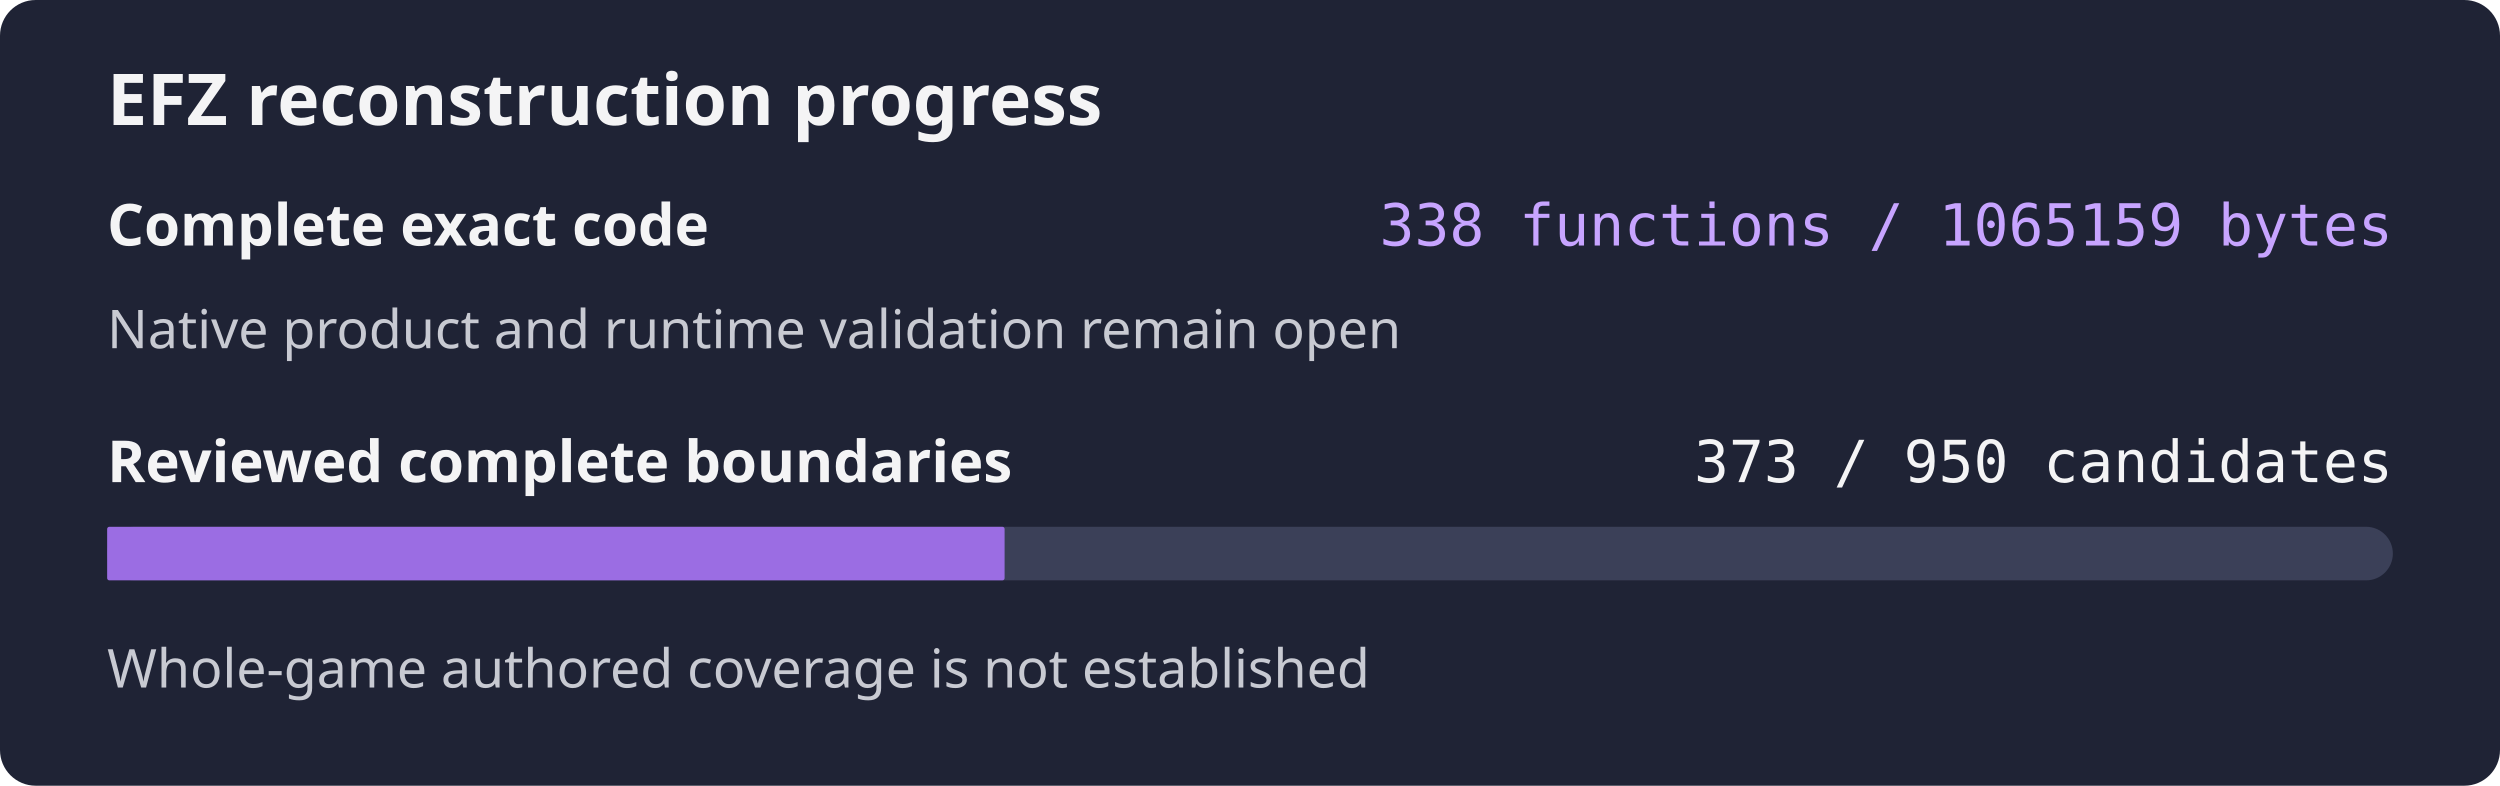
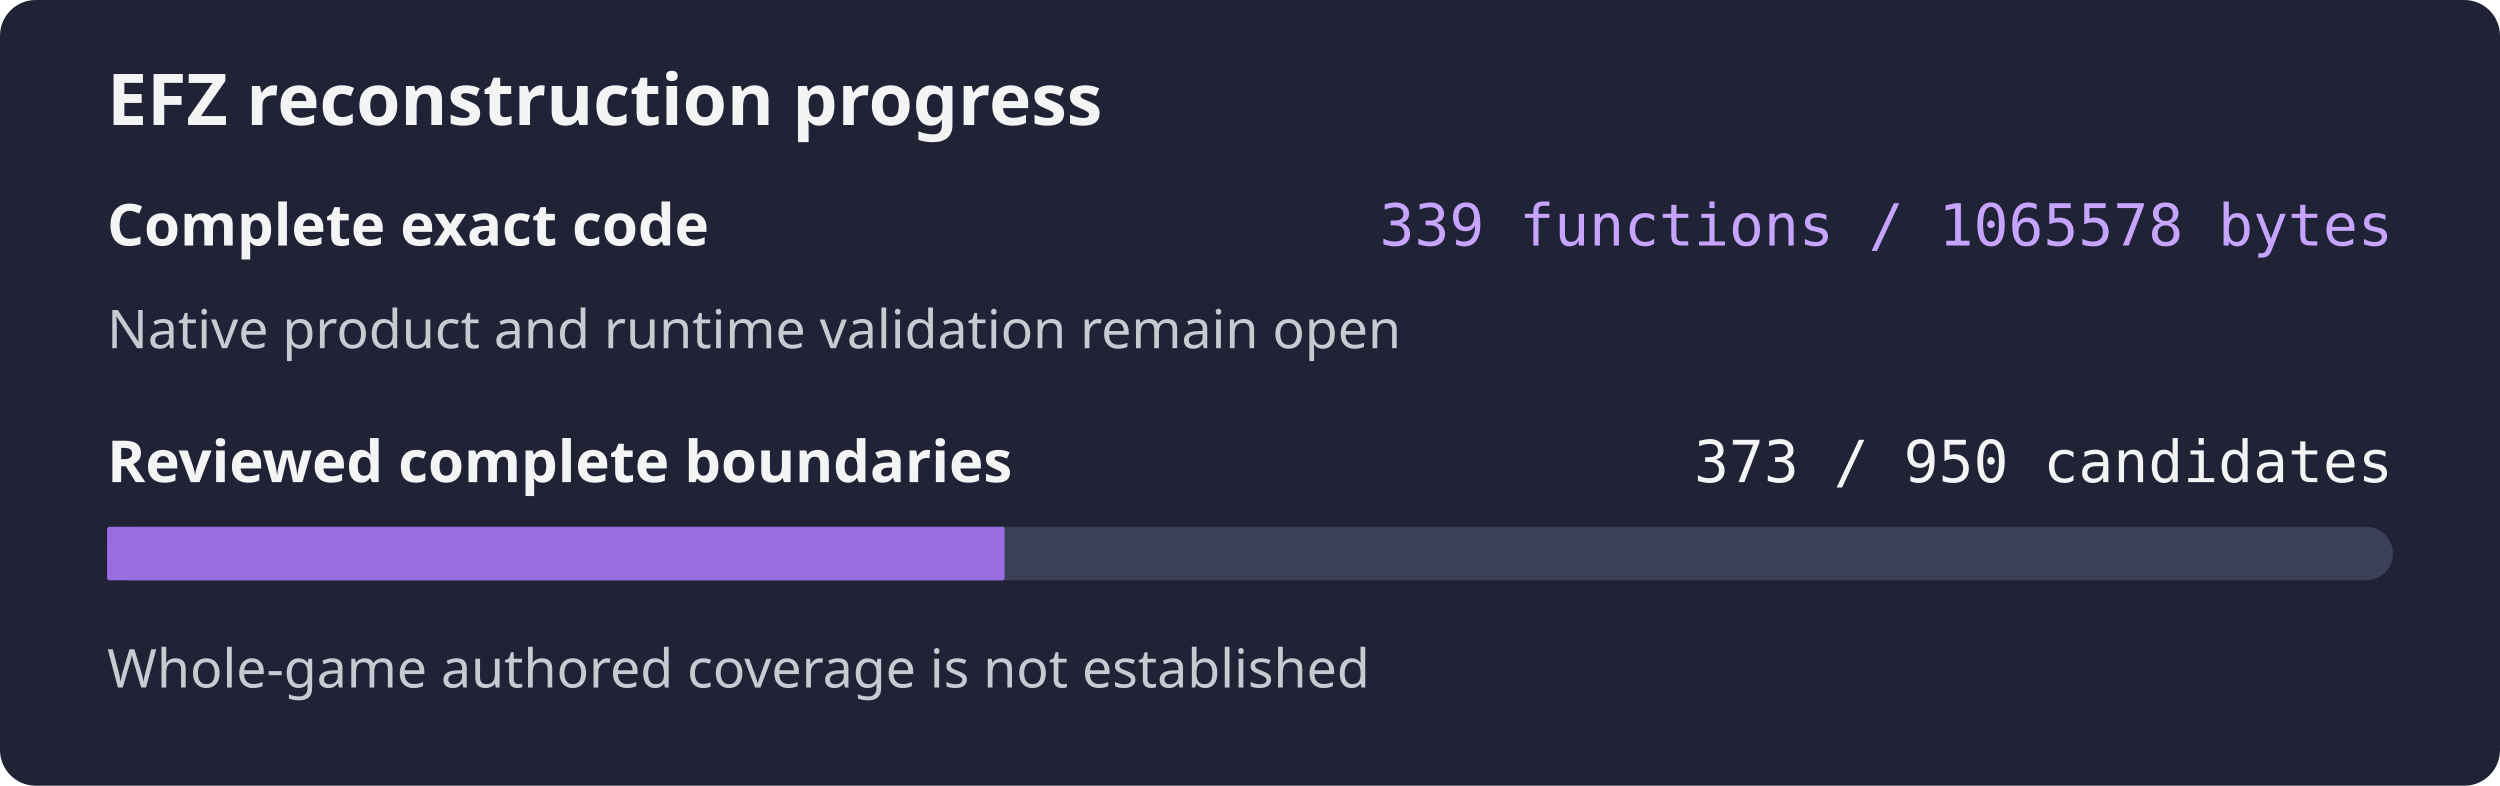
- <svg xmlns="http://www.w3.org/2000/svg" width="560" height="176" role="img" aria-label="EFZ reconstruction: 338 exact functions, 1065159 exact bytes; 373 reviewed boundaries out of 950 candidates">
+ <svg xmlns="http://www.w3.org/2000/svg" width="560" height="176" role="img" aria-label="EFZ reconstruction: 339 exact functions, 1065578 exact bytes; 373 reviewed boundaries out of 950 candidates">
  <rect width="560" height="176" rx="8" fill="#1f2335" />
  <text x="24" y="28" fill="#f4f4f5" font-family="sans-serif" font-size="16" font-weight="600">EFZ reconstruction progress</text>
  <text x="24" y="55" fill="#f4f4f5" font-family="sans-serif" font-size="13" font-weight="600">Complete exact code</text>
-   <text x="536" y="55" fill="#c7a4ff" text-anchor="end" font-family="monospace" font-size="13">338 functions / 1065159 bytes</text>
+   <text x="536" y="55" fill="#c7a4ff" text-anchor="end" font-family="monospace" font-size="13">339 functions / 1065578 bytes</text>
  <text x="24" y="78" fill="#c8cad2" font-family="sans-serif" font-size="12">Native product and runtime validation remain open</text>
  <text x="24" y="108" fill="#f4f4f5" font-family="sans-serif" font-size="13" font-weight="600">Reviewed complete boundaries</text>
  <text x="536" y="108" fill="#f4f4f5" text-anchor="end" font-family="monospace" font-size="13">373 / 950 candidates</text>
  <rect x="24" y="118" width="512" height="12" rx="6" fill="#3b4058" />
  <rect x="24" y="118" width="201.03" height="12" rx="0.5" fill="#9b6de3" />
  <text x="24" y="154" fill="#c8cad2" font-family="sans-serif" font-size="12">Whole-game authored coverage is not established</text>
</svg>
